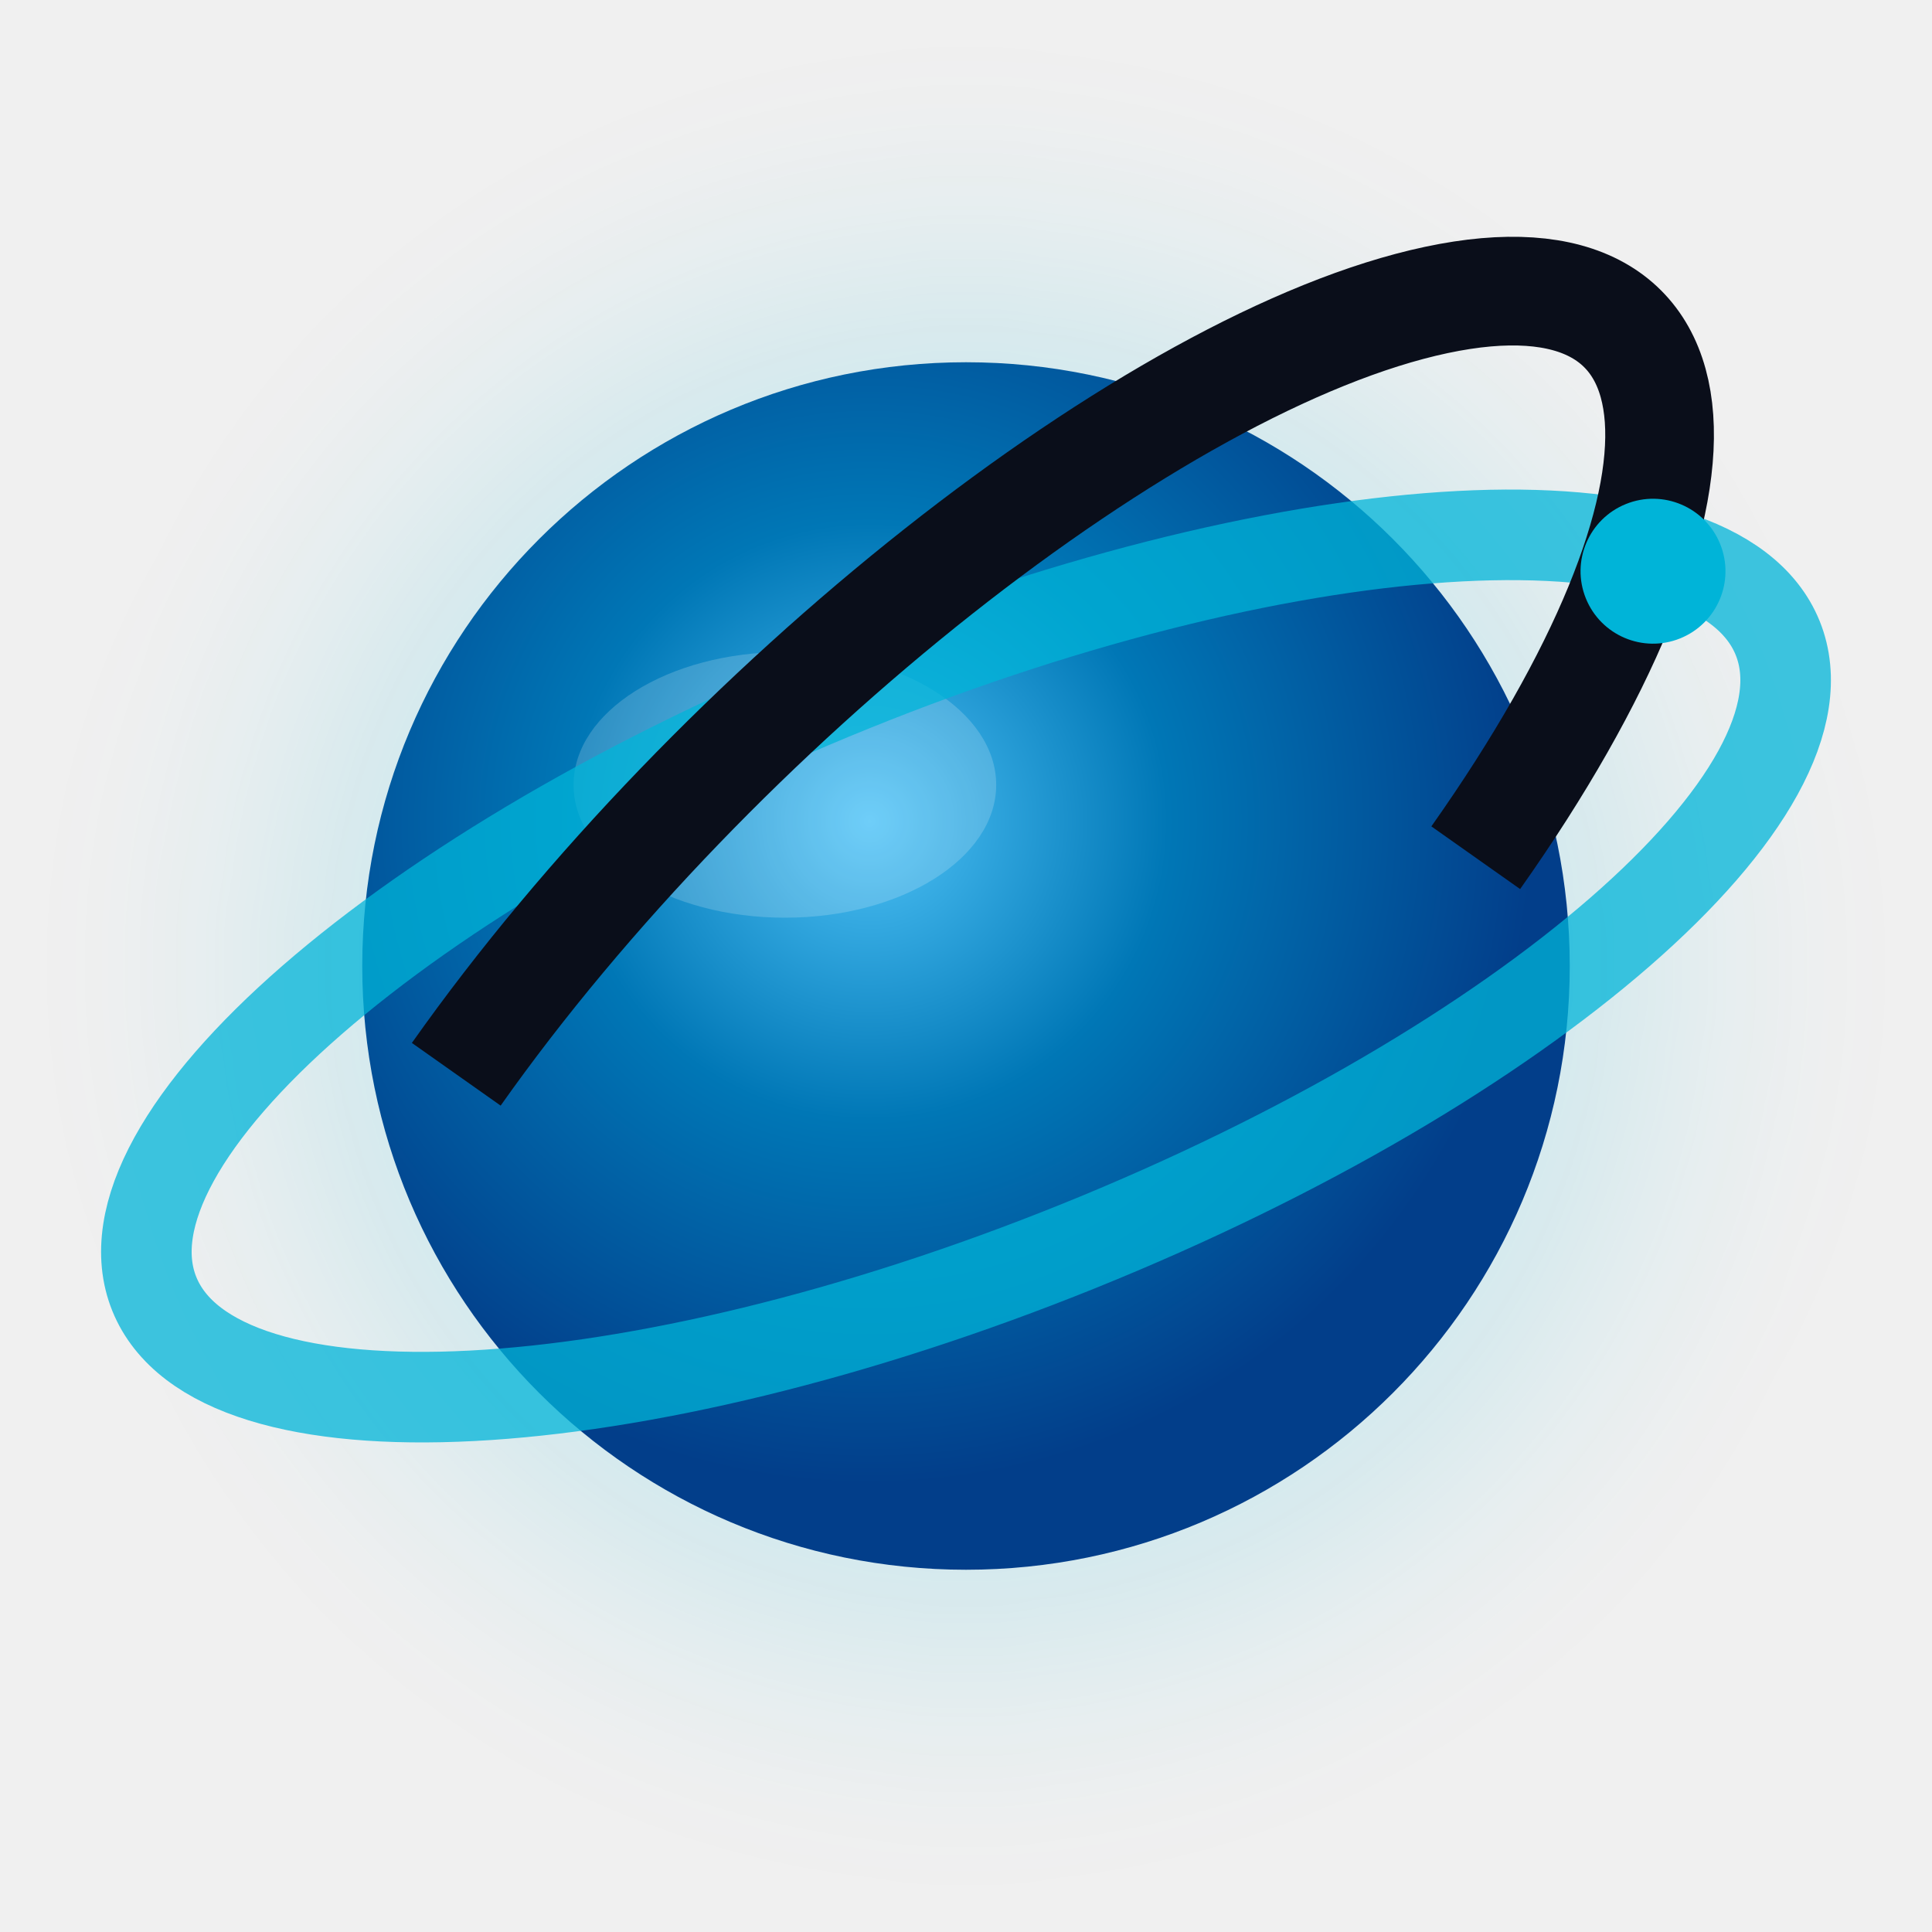
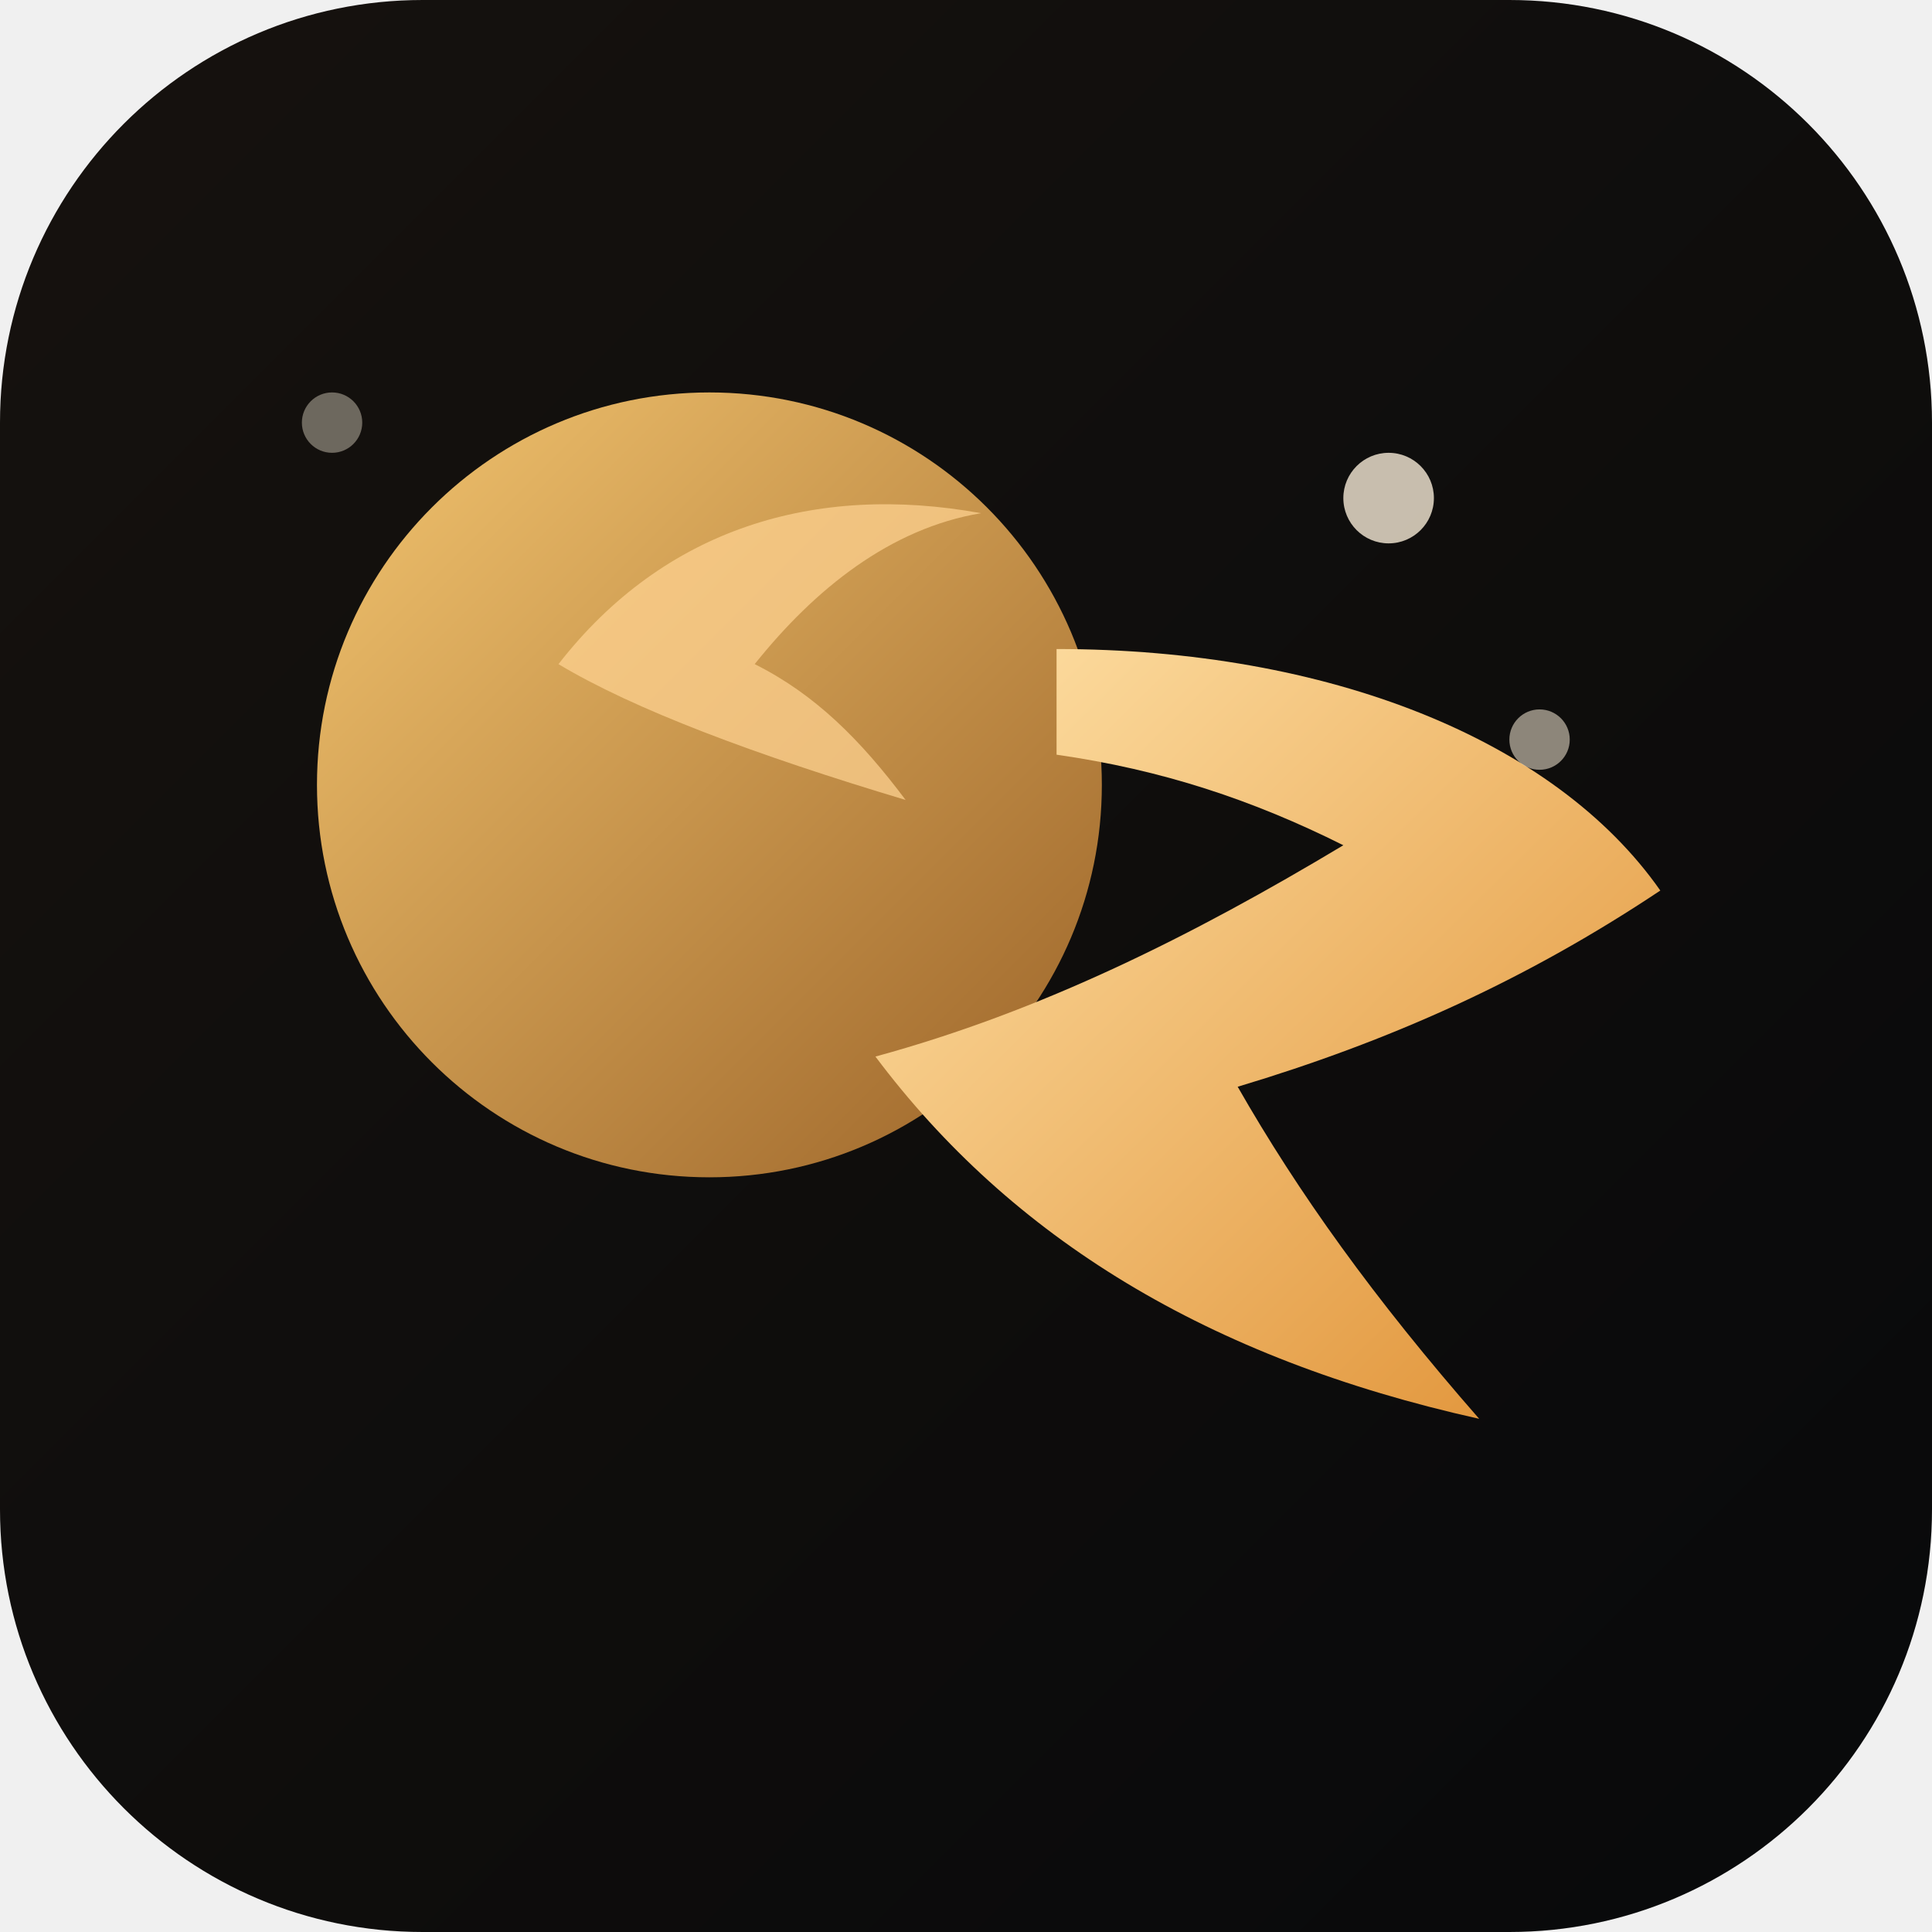
- <svg xmlns="http://www.w3.org/2000/svg" viewBox="0 0 32 32">
+ <svg xmlns="http://www.w3.org/2000/svg" viewBox="0 0 128 128" role="img" aria-label="PlanetFlow.app favicon">
  <defs>
-     <radialGradient id="planet" cx="42%" cy="38%" r="55%">
-       <stop offset="0%" stop-color="#4fc3f7" />
-       <stop offset="45%" stop-color="#0077b6" />
-       <stop offset="100%" stop-color="#023e8a" />
-     </radialGradient>
-     <radialGradient id="glow" cx="50%" cy="50%" r="50%">
-       <stop offset="0%" stop-color="#00b4d8" stop-opacity="0.4" />
-       <stop offset="100%" stop-color="#00b4d8" stop-opacity="0" />
-     </radialGradient>
-     <filter id="blur">
-       <feGaussianBlur stdDeviation="1.2" />
-     </filter>
+     <linearGradient id="space" x1="0" x2="1" y1="0" y2="1">
+       <stop offset="0%" stop-color="#16120e" />
+       <stop offset="100%" stop-color="#08090b" />
+     </linearGradient>
+     <linearGradient id="planet" x1="0" x2="1" y1="0" y2="1">
+       <stop offset="0%" stop-color="#f2c46f" />
+       <stop offset="100%" stop-color="#9b6328" />
+     </linearGradient>
+     <linearGradient id="flow" x1="0" x2="1" y1="0" y2="1">
+       <stop offset="0%" stop-color="#ffe2a8" />
+       <stop offset="100%" stop-color="#df8f32" />
+     </linearGradient>
  </defs>
-   <circle cx="16" cy="16" r="14" fill="url(#glow)" filter="url(#blur)" />
-   <circle cx="16" cy="16" r="10" fill="url(#planet)" />
-   <ellipse cx="13" cy="13" rx="3.5" ry="2.2" fill="white" opacity="0.18" />
-   <ellipse cx="16" cy="16" rx="14.5" ry="5" fill="none" stroke="#00b4d8" stroke-width="1.5" stroke-opacity="0.75" transform="rotate(-22 16 16)" />
-   <path d="M 7.5 14.5 A 14.5 5 -22 0 1 24.5 17.5" fill="none" stroke="#0a0e1a" stroke-width="1.8" transform="rotate(-22 16 16)" />
-   <circle cx="29" cy="14.2" r="1.2" fill="#00b4d8" transform="rotate(-22 16 16)" />
+   <rect width="128" height="128" rx="28" fill="url(#space)" />
+   <circle cx="47" cy="52" r="26" fill="url(#planet)" />
+   <path d="M70 43c18 0 33 6 40 16-9 6-18 10-28 13 4 7 9 14 16 22-18-4-31-12-40-24 11-3 21-8 31-14-6-3-12-5-19-6z" fill="url(#flow)" />
+   <path d="M37 44c7-9 17-12 28-10-6 1-11 5-15 10 4 2 7 5 10 9-10-3-18-6-23-9z" fill="#ffd391" opacity=".72" />
+   <circle cx="92" cy="33" r="3" fill="#f6ead6" opacity=".8" />
+   <circle cx="102" cy="49" r="2" fill="#f6ead6" opacity=".55" />
+   <circle cx="22" cy="28" r="2" fill="#f6ead6" opacity=".4" />
</svg>
